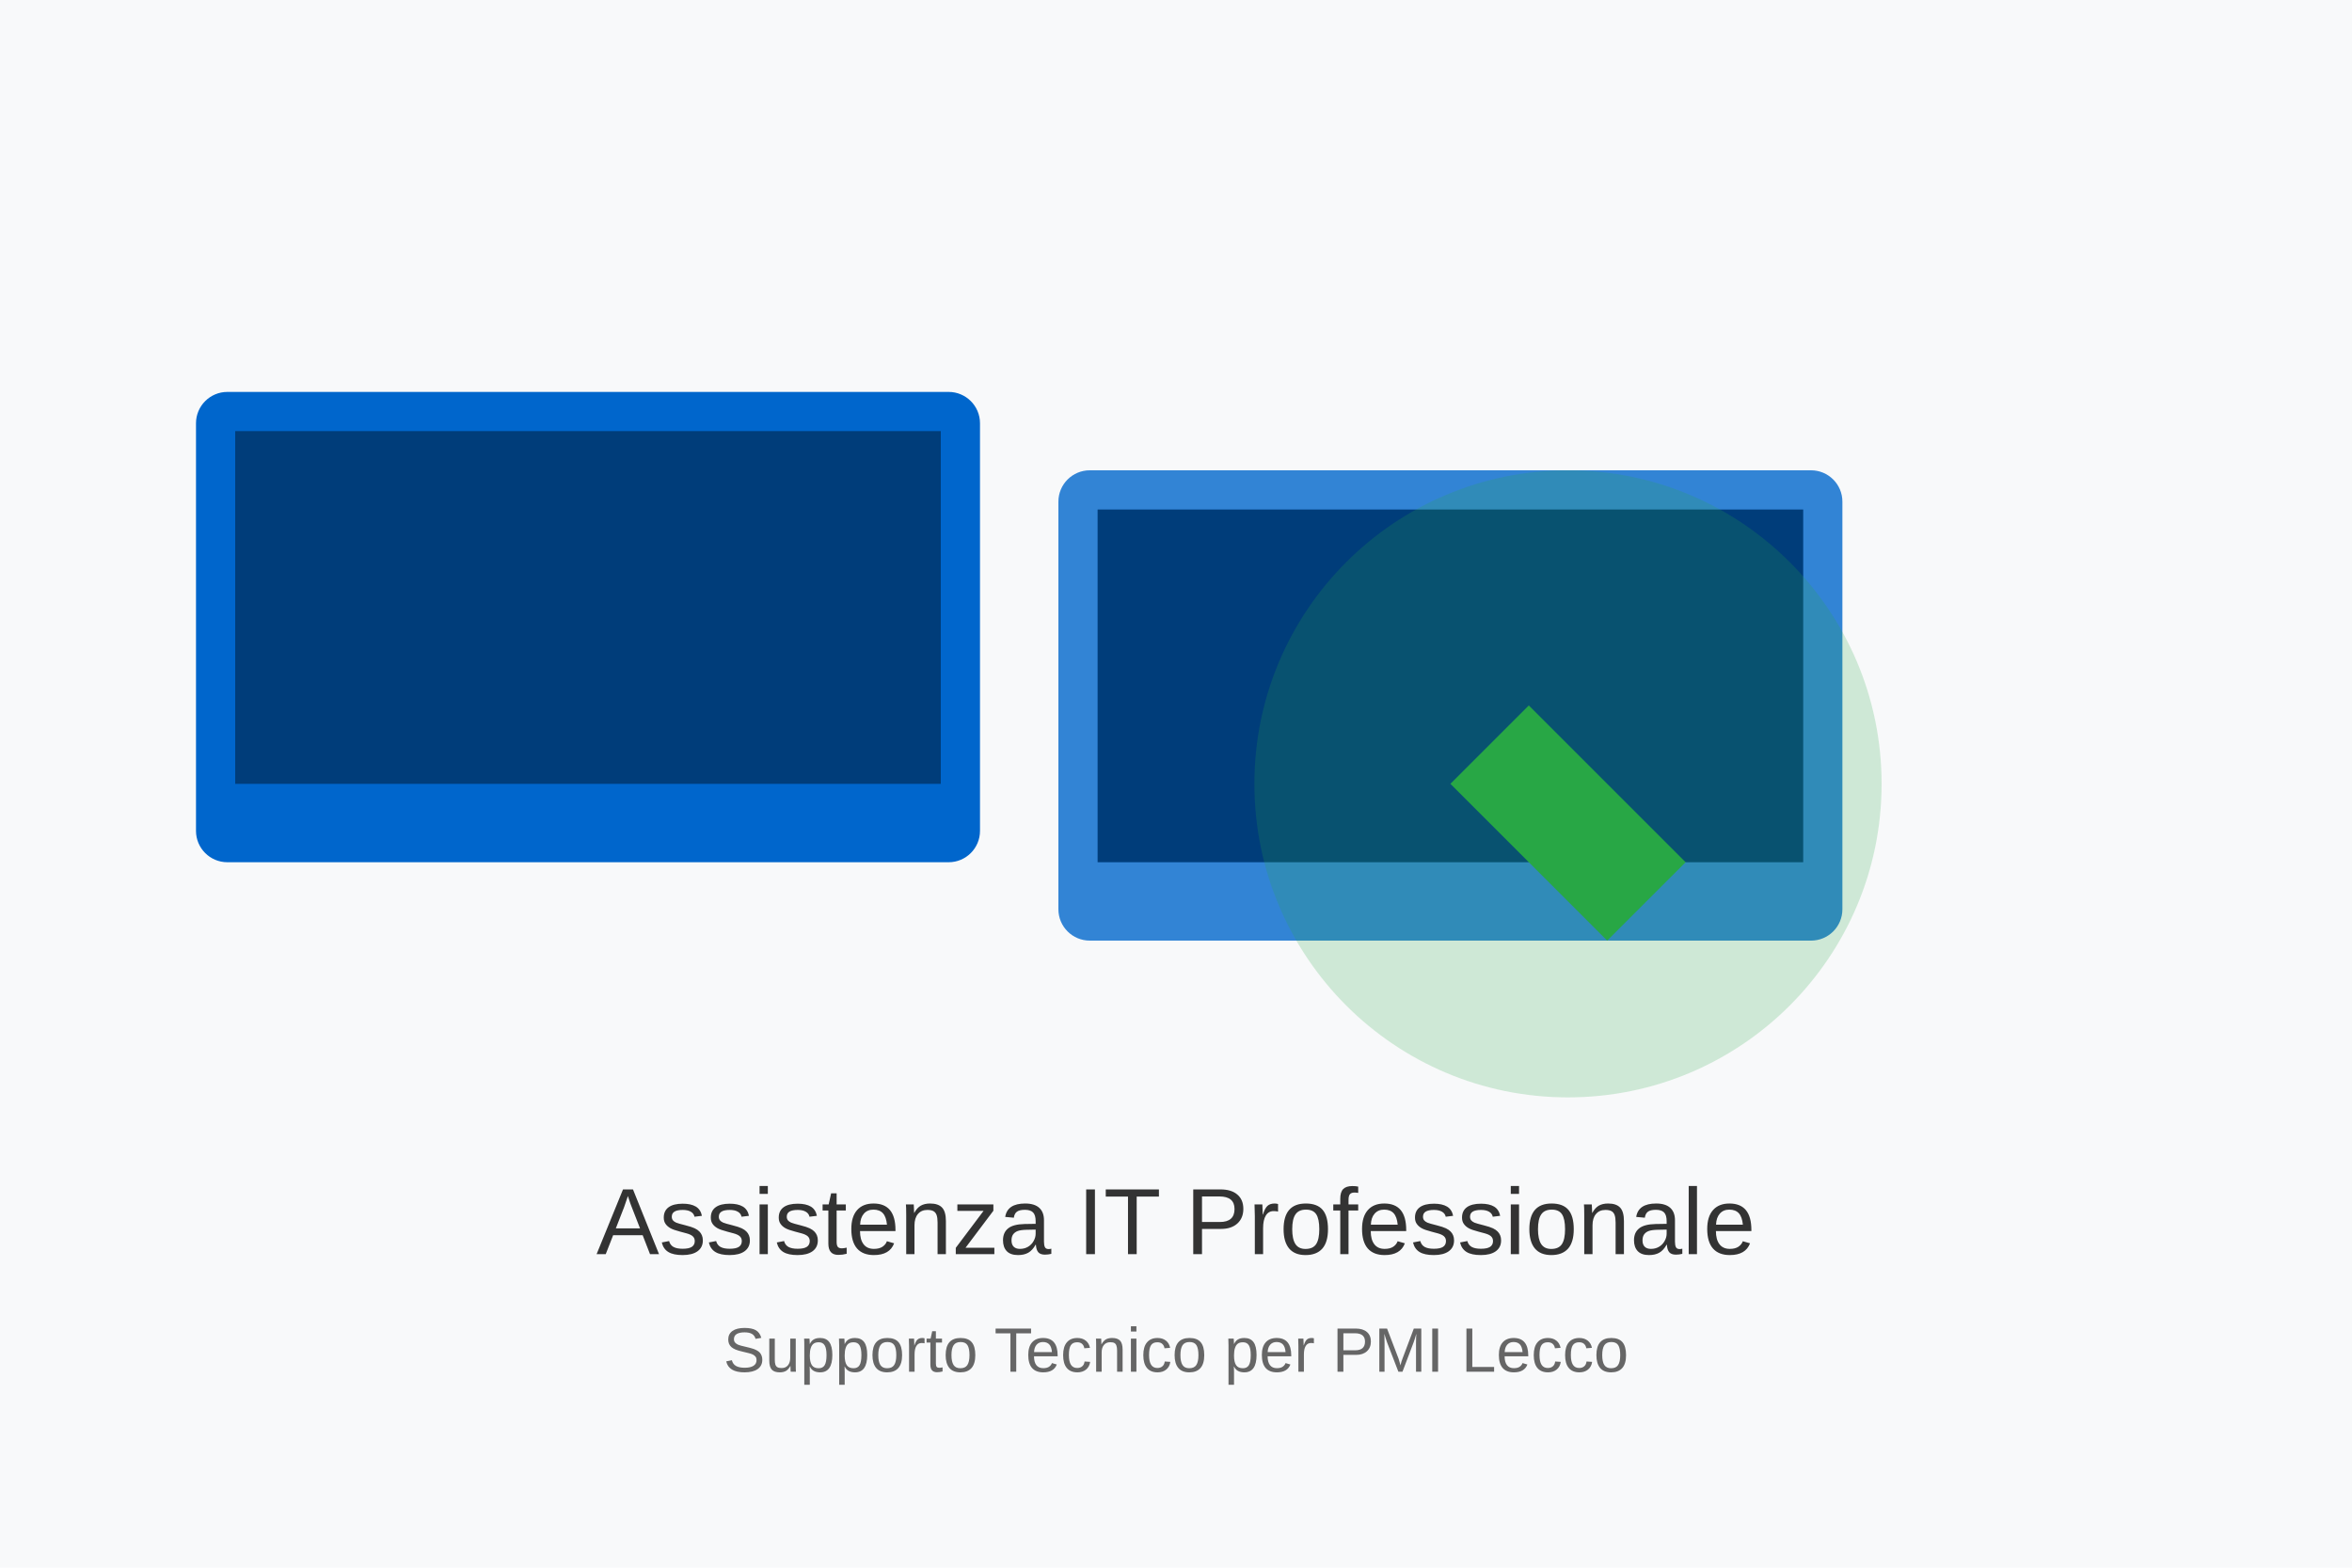
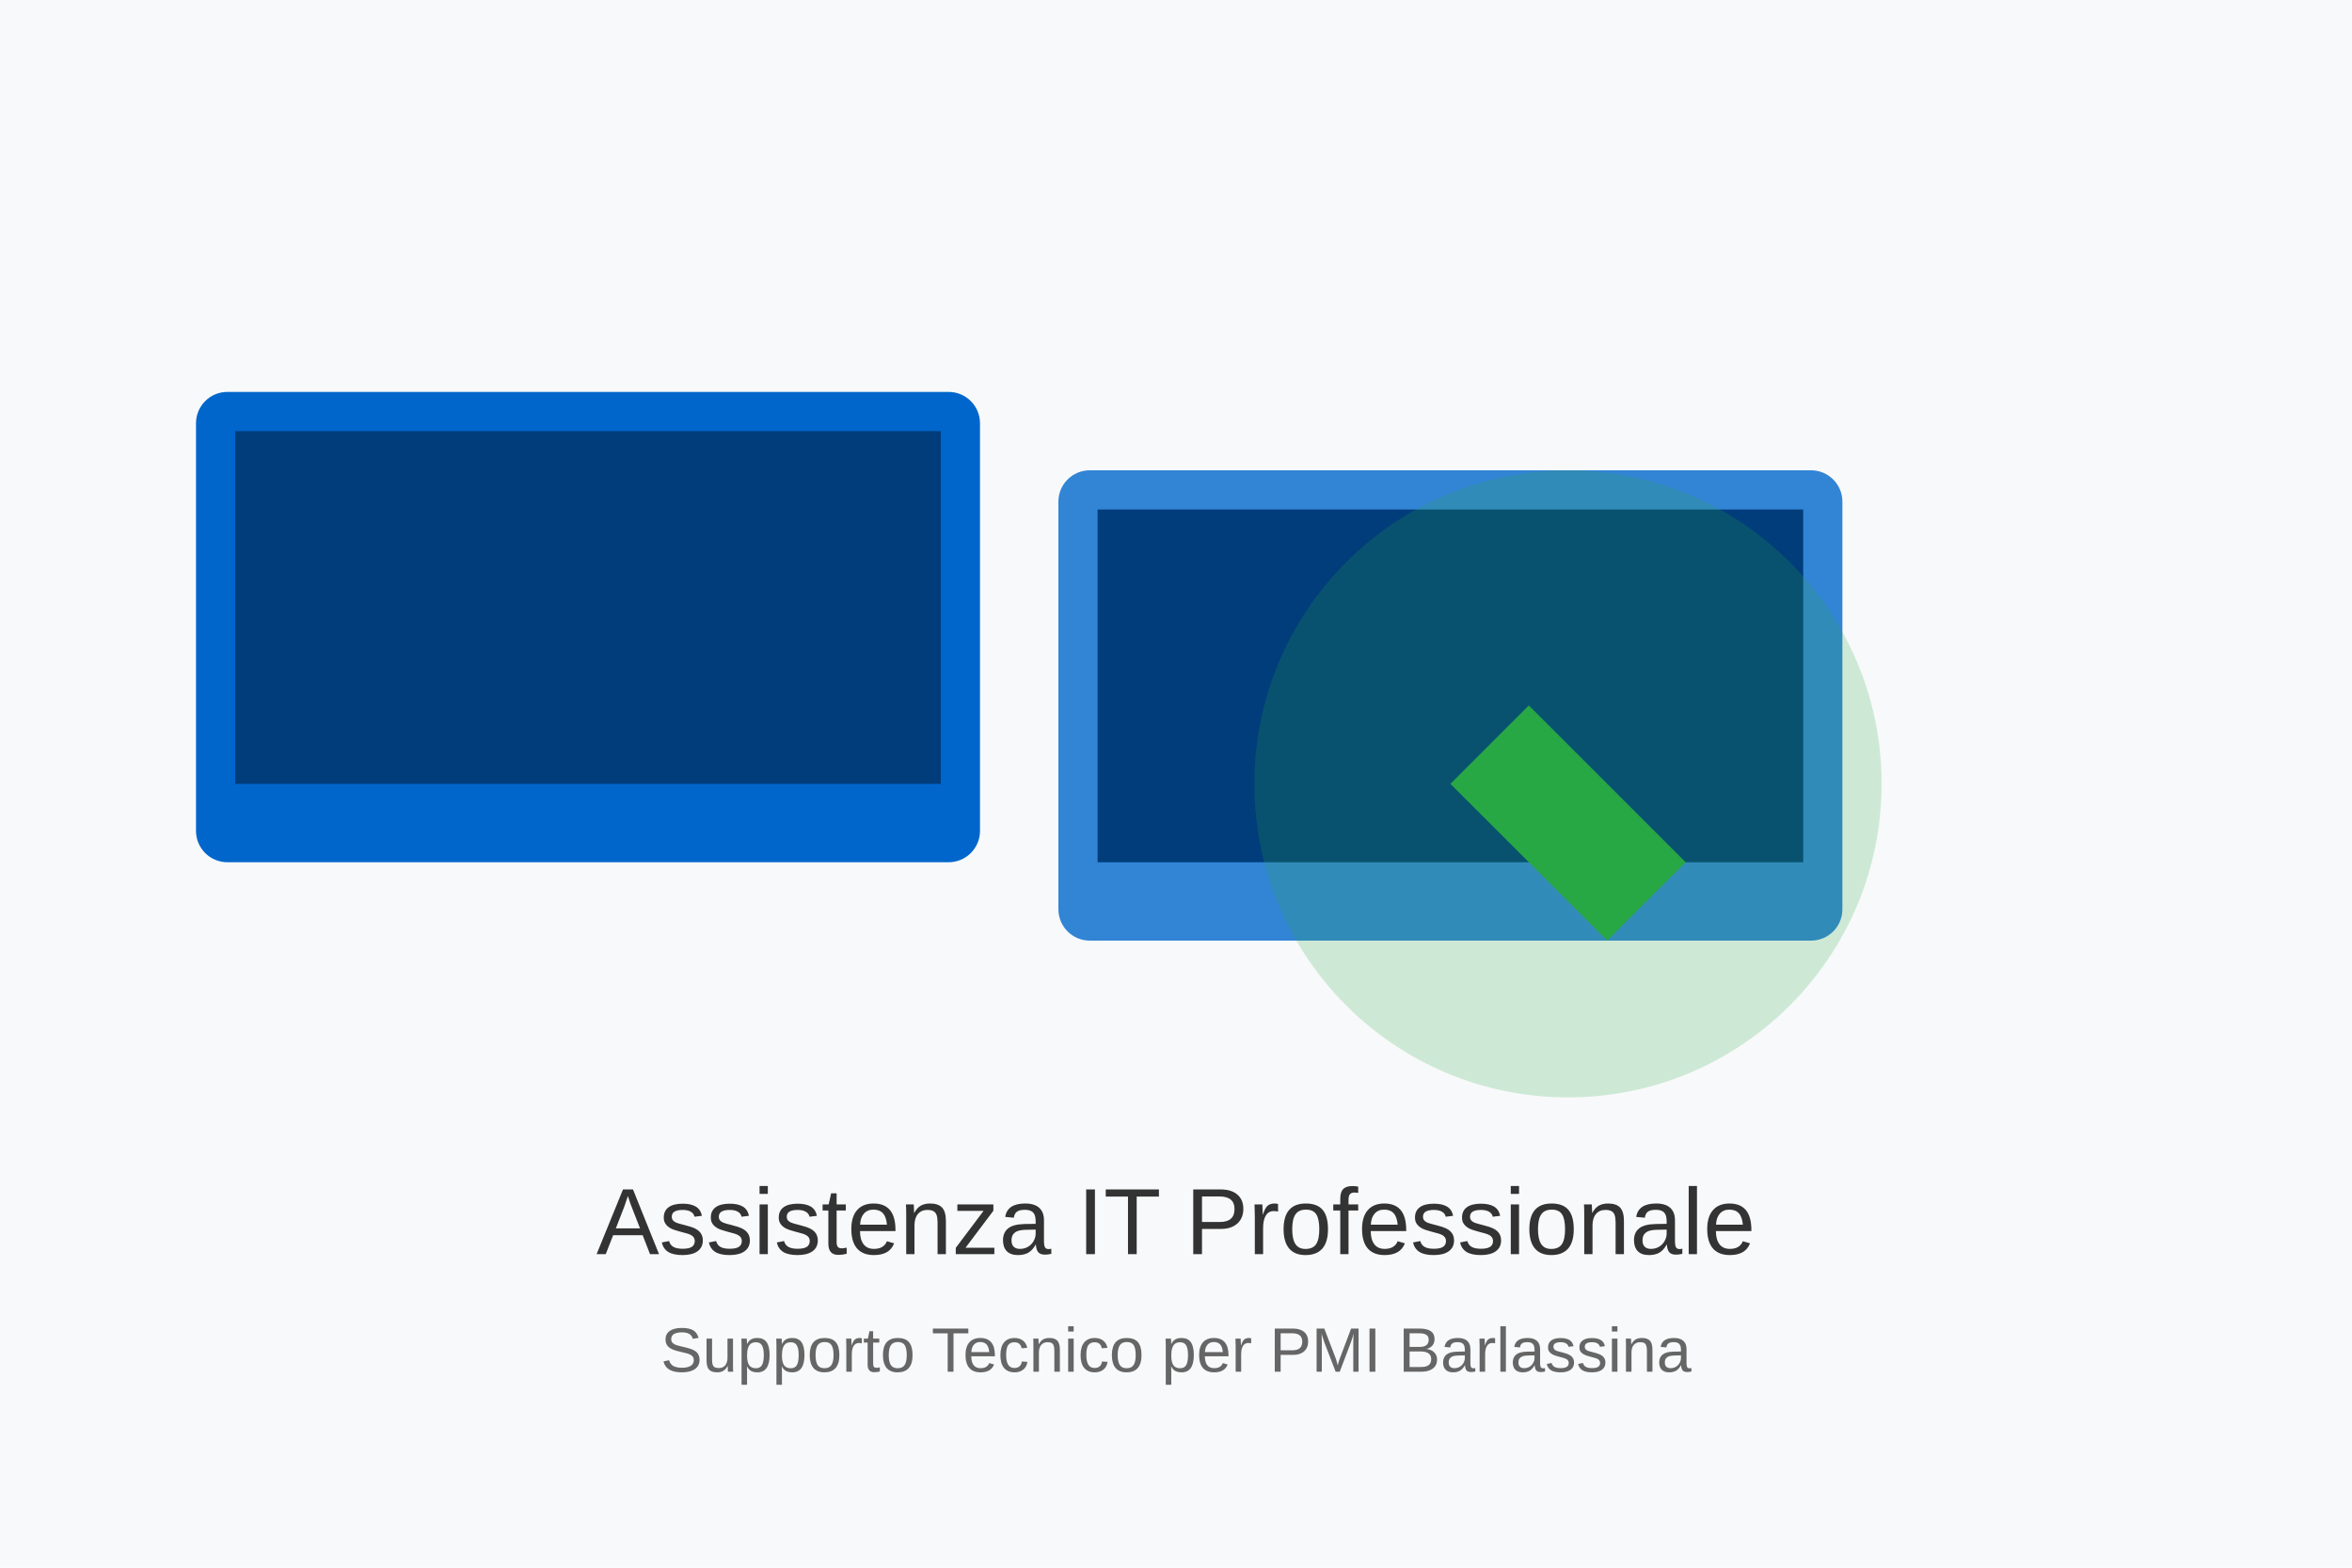
- <svg xmlns="http://www.w3.org/2000/svg" viewBox="0 0 600 400" width="600" height="400">
+ <svg xmlns="http://www.w3.org/2000/svg" role="img" aria-labelledby="title-barlassina">
  <rect width="600" height="400" fill="#f8f9fa" />
  <rect x="50" y="100" width="200" height="120" fill="#0066cc" rx="8" />
  <rect x="60" y="110" width="180" height="90" fill="#003d7a" />
  <rect x="270" y="120" width="200" height="120" fill="#0066cc" rx="8" opacity="0.8" />
  <rect x="280" y="130" width="180" height="90" fill="#003d7a" />
  <circle cx="400" cy="200" r="80" fill="#28a745" opacity="0.2" />
  <path d="M370 200 L390 180 L430 220 L410 240 Z" fill="#28a745" />
  <text x="300" y="320" font-family="Arial" font-size="24" fill="#333" text-anchor="middle">Assistenza IT Professionale</text>
-   <text x="300" y="350" font-family="Arial" font-size="16" fill="#666" text-anchor="middle">Supporto Tecnico per PMI Lecco</text>
+   <text x="300" y="350" font-family="Arial" font-size="16" fill="#666" text-anchor="middle">Supporto Tecnico per PMI Barlassina</text>
</svg>
